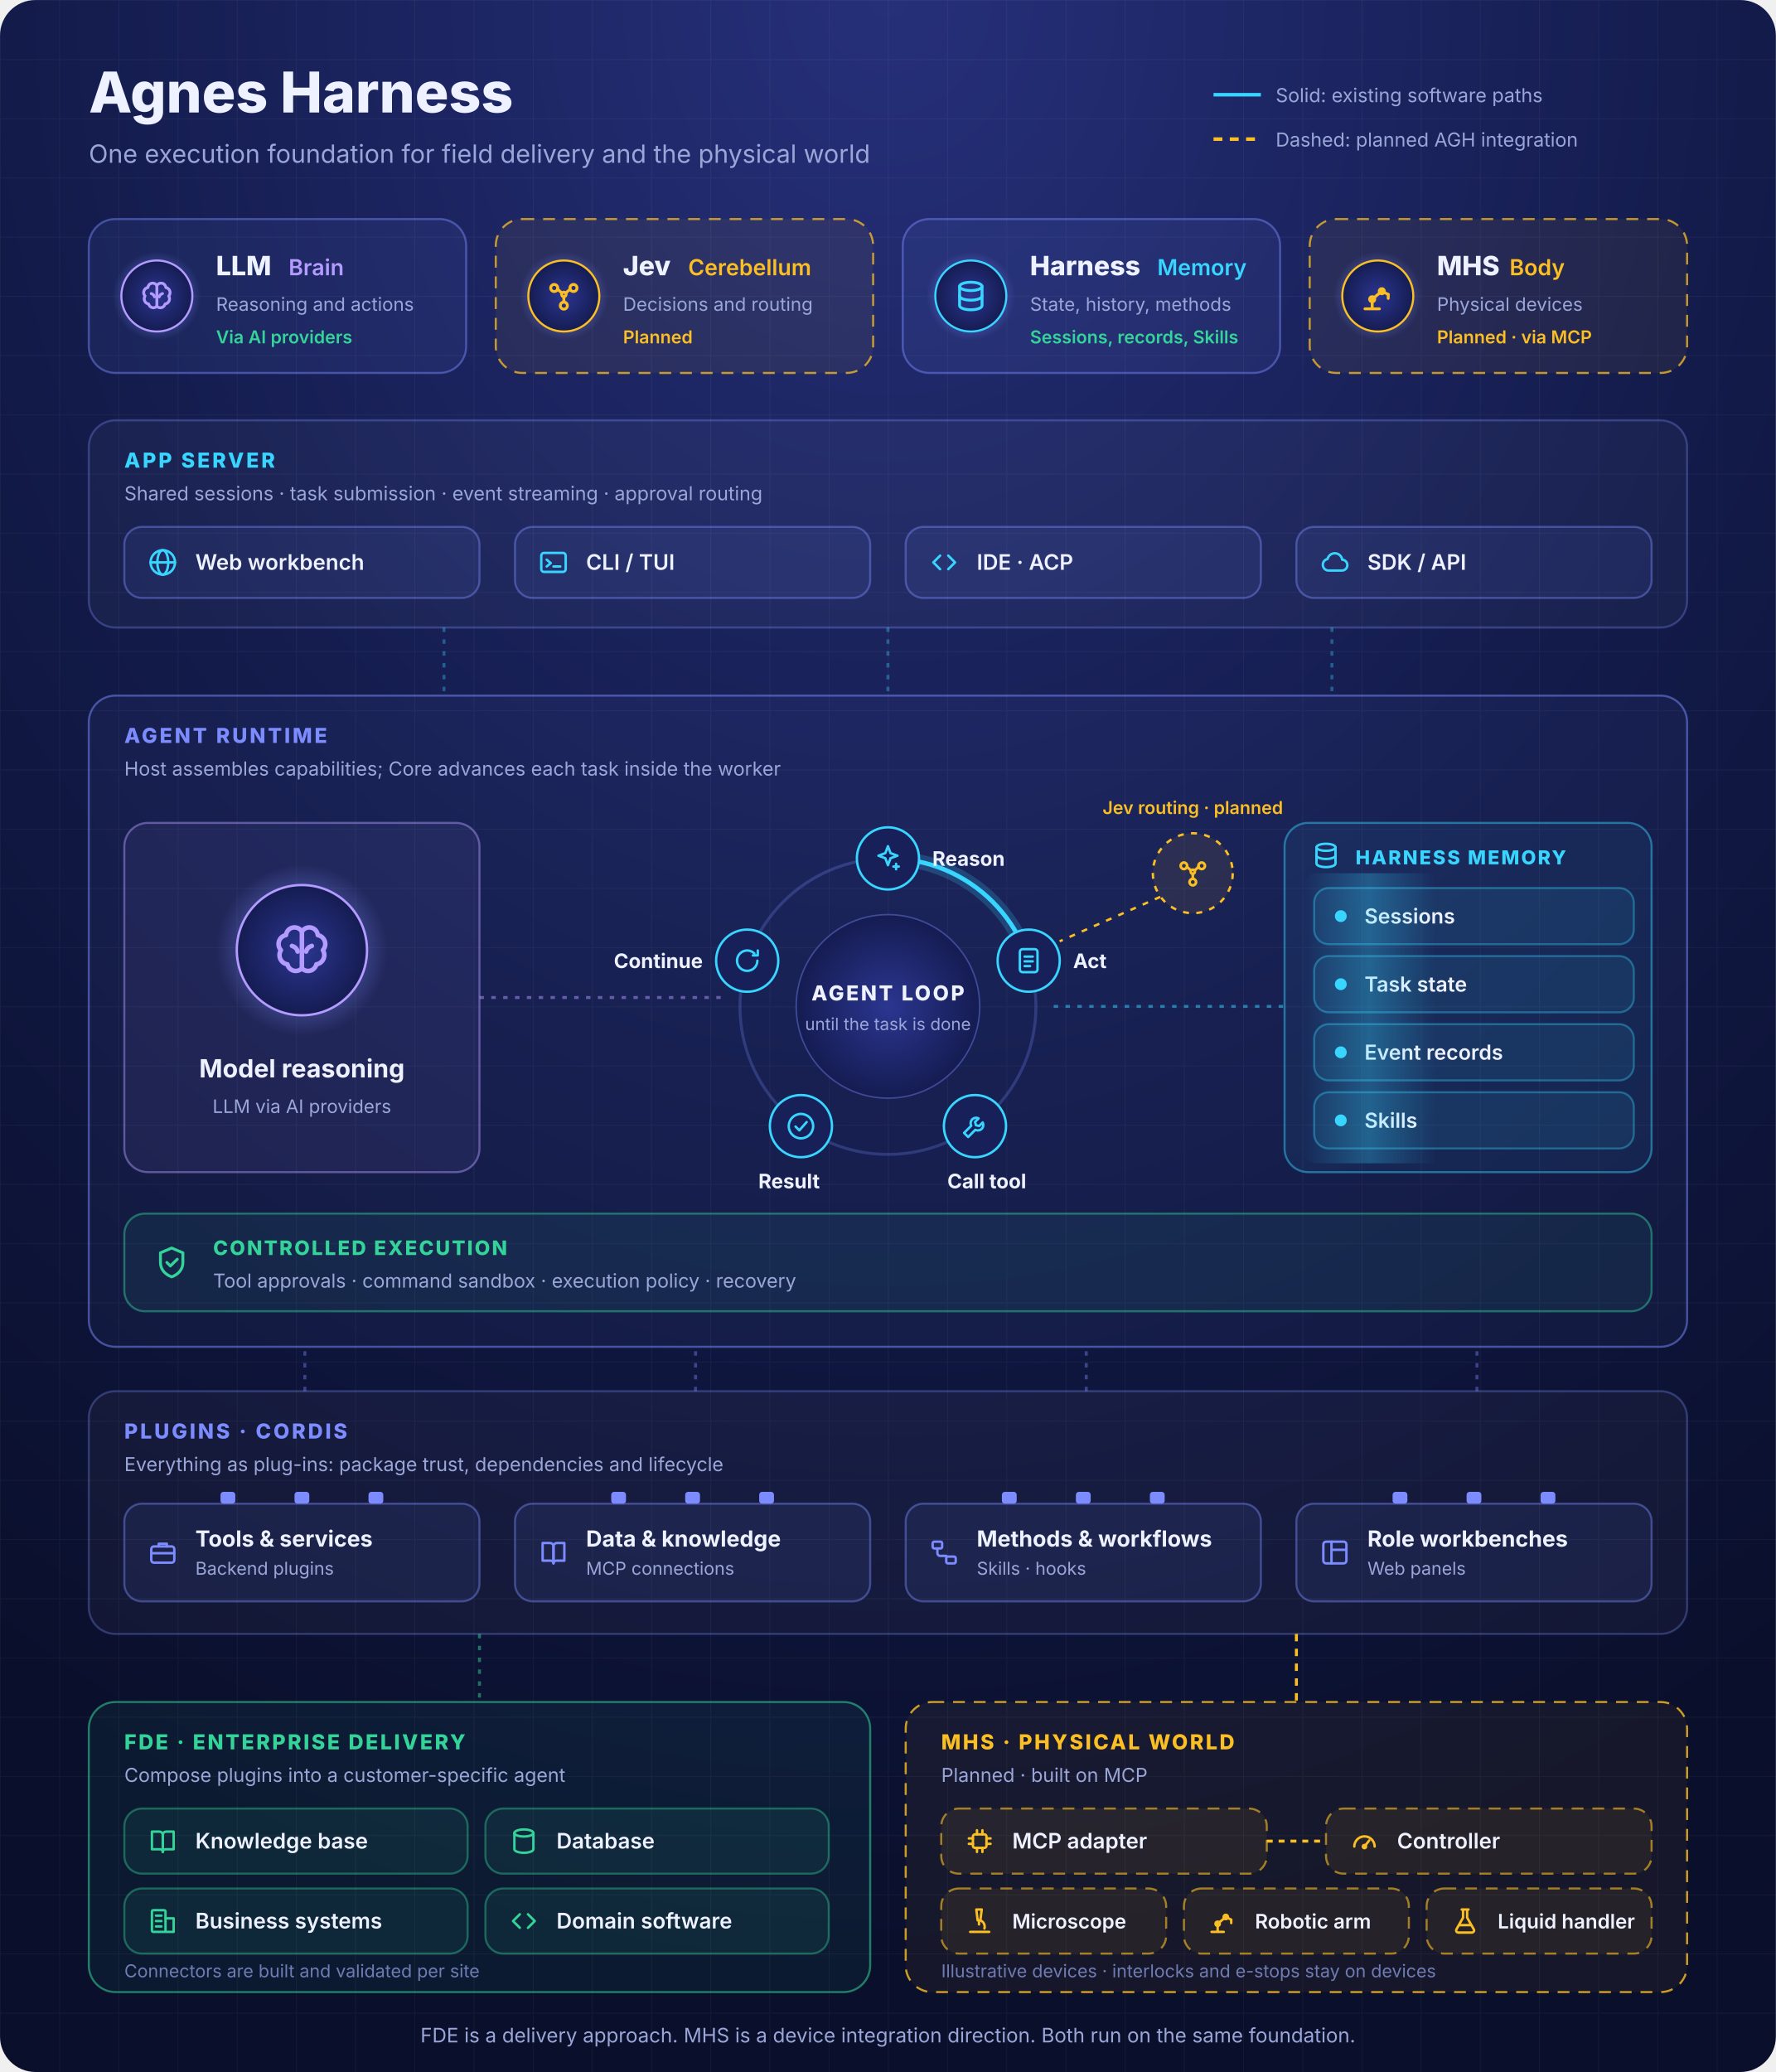
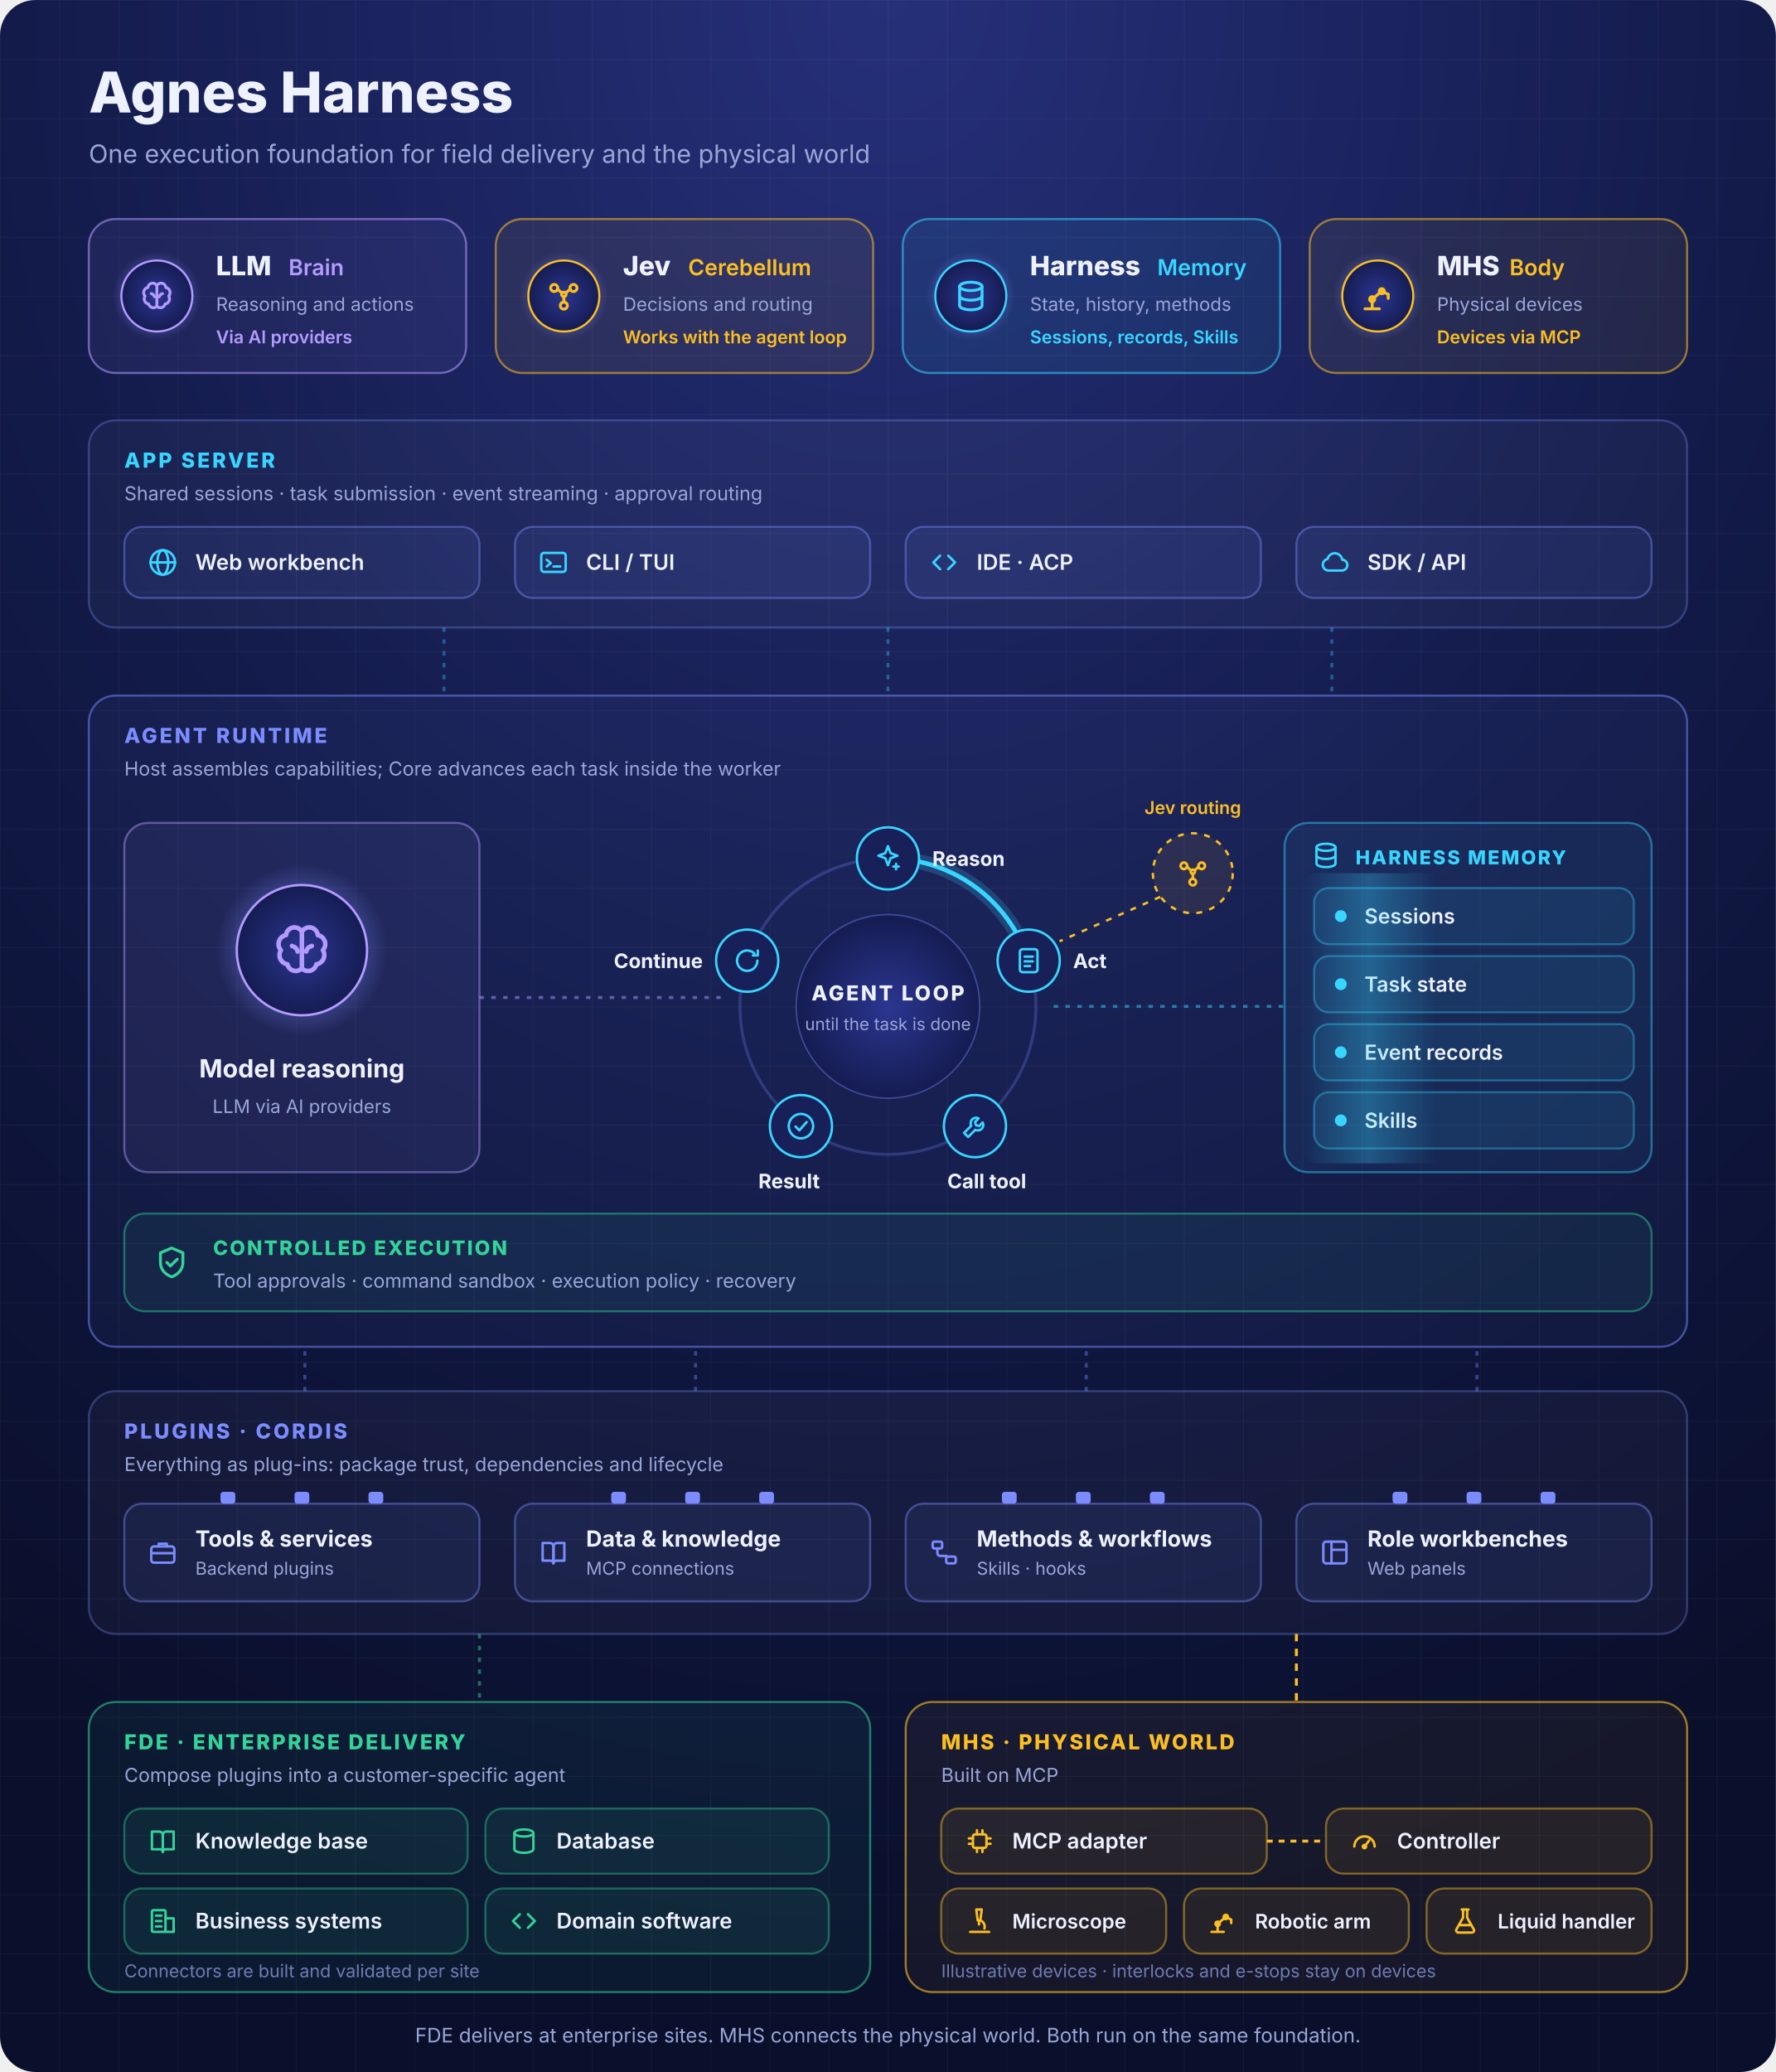
<svg xmlns="http://www.w3.org/2000/svg" width="1200" height="1400" viewBox="0 0 1200 1400" role="img" aria-labelledby="title description" xml:lang="en">
  <defs>
    <radialGradient id="bg" cx="50%" cy="0%" r="95%">
      <stop offset="0" stop-color="#26307a" />
      <stop offset=".55" stop-color="#121a48" />
      <stop offset="1" stop-color="#0a0f2b" />
    </radialGradient>
    <radialGradient id="halo">
      <stop offset="0" stop-color="#7c8cff" stop-opacity=".9" />
      <stop offset="1" stop-color="#7c8cff" stop-opacity="0" />
    </radialGradient>
    <radialGradient id="core">
      <stop offset="0" stop-color="#2b3690" />
      <stop offset="1" stop-color="#151c52" />
    </radialGradient>
    <linearGradient id="sweepGrad" x1="0" x2="1">
      <stop offset="0" stop-color="#38d6ff" stop-opacity="0" />
      <stop offset=".5" stop-color="#38d6ff" stop-opacity=".28" />
      <stop offset="1" stop-color="#38d6ff" stop-opacity="0" />
    </linearGradient>
    <pattern id="grid" width="40" height="40" patternUnits="userSpaceOnUse">
      <path d="M40 0H0V40" fill="none" stroke="rgba(255,255,255,0.045)" stroke-width="1" />
    </pattern>
    <clipPath id="memclip">
      <rect x="880" y="590" width="232" height="196" rx="10" />
    </clipPath>
    <style>.beat{opacity:0;animation:beat 12s ease-in-out infinite}@keyframes beat{0%,100%{opacity:0}4%{opacity:1}13%{opacity:0}}.pulse{animation:pulse 2.6s ease-in-out infinite}@keyframes pulse{0%,100%{opacity:.35}50%{opacity:.9}}.march{animation:march 1.4s linear infinite}@keyframes march{to{stroke-dashoffset:-28}}.spin{transform-box:fill-box;transform-origin:center;animation:spin 9s linear infinite}@keyframes spin{to{transform:rotate(360deg)}}.comet{animation:comet 6s linear infinite}@keyframes comet{to{stroke-dashoffset:-628.3}}.sweep{animation:sweep 3.6s ease-in-out infinite}@keyframes sweep{0%{transform:translateX(-90px)}60%,100%{transform:translateX(330px)}}.pin{animation:pin 12s ease-in-out infinite}@keyframes pin{0%,46%,62%,100%{opacity:.35}50%{opacity:1}}@media (prefers-reduced-motion:reduce){*{animation:none!important}.motion{display:none}}</style>
  </defs>
  <rect width="1200" height="1400" rx="24" fill="url(#bg)" />
  <rect width="1200" height="1400" rx="24" fill="url(#grid)" />
  <g font-family="Inter, -apple-system, Segoe UI, PingFang SC, Microsoft YaHei, Arial, sans-serif">
    <text x="60" y="76" font-size="38" font-weight="800" fill="#eef1ff">Agnes Harness</text>
    <text x="60" y="110" font-size="17" font-weight="400" fill="#9aa6d8">One execution foundation for field delivery and the physical world</text>
-     <path d="M 820 64 H 852" stroke="#38d6ff" stroke-width="2.4" />
-     <text x="862" y="69" font-size="13" font-weight="400" fill="#9aa6d8">Solid: existing software paths</text>
-     <path d="M 820 94 H 852" stroke="#fbbf24" stroke-width="2.4" stroke-dasharray="6 5" class="march" />
-     <text x="862" y="99" font-size="13" font-weight="400" fill="#9aa6d8">Dashed: planned AGH integration</text>
-     <rect x="60" y="148" width="255" height="104" rx="18" fill="rgba(124,140,255,0.08)" stroke="rgba(124,140,255,0.45)" stroke-width="1.4" />
+     <rect x="60" y="148" width="255" height="104" rx="18" fill="rgba(180,155,255,0.07)" stroke="rgba(180,155,255,0.55)" stroke-width="1.4" />
    <circle cx="106" cy="200" r="30" fill="url(#halo)" class="pulse" style="animation-delay:0s" />
    <circle cx="106" cy="200" r="24" fill="url(#core)" stroke="#b49bff" stroke-width="1.4" />
    <g transform="translate(93 187) scale(1.083333)" fill="none" stroke="#b49bff" stroke-width="1.8" stroke-linecap="round" stroke-linejoin="round">
      <path d="M12 5.5a3 3 0 0 0-5.6 1.2A3.2 3.2 0 0 0 4.6 12a3.3 3.3 0 0 0 2.3 5 3 3 0 0 0 5.1 1.4z" />
      <path d="M12 5.5a3 3 0 0 1 5.6 1.2 3.2 3.2 0 0 1 1.8 5.3 3.3 3.3 0 0 1-2.3 5A3 3 0 0 1 12 18.4" />
      <path d="M8.5 10.5c1 .3 1.8 1 2 2M15.5 10.5c-1 .3-1.8 1-2 2" />
    </g>
    <text x="146" y="186" font-size="18" font-weight="800" fill="#eef1ff">LLM</text>
    <text x="195" y="186" font-size="15" font-weight="600" fill="#b49bff">Brain</text>
    <text x="146" y="210" font-size="12.5" font-weight="400" fill="#9aa6d8">Reasoning and actions</text>
-     <text x="146" y="232" font-size="12" font-weight="600" fill="#34d399">Via AI providers</text>
-     <rect x="335" y="148" width="255" height="104" rx="18" fill="rgba(251,191,36,0.06)" stroke="rgba(251,191,36,0.75)" stroke-width="1.4" stroke-dasharray="8 6" class="march" />
+     <text x="146" y="232" font-size="12" font-weight="600" fill="#b49bff">Via AI providers</text>
+     <rect x="335" y="148" width="255" height="104" rx="18" fill="rgba(251,191,36,0.07)" stroke="rgba(251,191,36,0.55)" stroke-width="1.4" />
    <circle cx="381" cy="200" r="30" fill="url(#halo)" class="pulse" style="animation-delay:0.6s" />
    <circle cx="381" cy="200" r="24" fill="url(#core)" stroke="#fbbf24" stroke-width="1.4" />
    <g transform="translate(368 187) scale(1.083333)" fill="none" stroke="#fbbf24" stroke-width="1.8" stroke-linecap="round" stroke-linejoin="round">
      <circle cx="6" cy="7" r="2.2" />
      <circle cx="18" cy="7" r="2.2" />
      <circle cx="12" cy="18" r="2.2" />
      <circle cx="12" cy="11" r="1.4" />
      <path d="M8 7.6l2.8 2.6M16 7.6l-2.8 2.6M12 12.4v3.4" />
    </g>
    <text x="421" y="186" font-size="18" font-weight="800" fill="#eef1ff">Jev</text>
    <text x="465" y="186" font-size="15" font-weight="600" fill="#fbbf24">Cerebellum</text>
    <text x="421" y="210" font-size="12.5" font-weight="400" fill="#9aa6d8">Decisions and routing</text>
-     <text x="421" y="232" font-size="12" font-weight="600" fill="#fbbf24">Planned</text>
-     <rect x="610" y="148" width="255" height="104" rx="18" fill="rgba(124,140,255,0.08)" stroke="rgba(124,140,255,0.45)" stroke-width="1.4" />
+     <text x="421" y="232" font-size="12" font-weight="600" fill="#fbbf24">Works with the agent loop</text>
+     <rect x="610" y="148" width="255" height="104" rx="18" fill="rgba(56,214,255,0.07)" stroke="rgba(56,214,255,0.55)" stroke-width="1.4" />
    <circle cx="656" cy="200" r="30" fill="url(#halo)" class="pulse" style="animation-delay:1.2s" />
    <circle cx="656" cy="200" r="24" fill="url(#core)" stroke="#38d6ff" stroke-width="1.4" />
    <g transform="translate(643 187) scale(1.083333)" fill="none" stroke="#38d6ff" stroke-width="1.8" stroke-linecap="round" stroke-linejoin="round">
      <ellipse cx="12" cy="6" rx="7" ry="2.6" />
      <path d="M5 6v12c0 1.4 3.1 2.6 7 2.6s7-1.2 7-2.6V6" />
      <path d="M5 12c0 1.4 3.1 2.6 7 2.6s7-1.2 7-2.6" />
    </g>
    <text x="696" y="186" font-size="18" font-weight="800" fill="#eef1ff">Harness</text>
    <text x="782" y="186" font-size="15" font-weight="600" fill="#38d6ff">Memory</text>
    <text x="696" y="210" font-size="12.5" font-weight="400" fill="#9aa6d8">State, history, methods</text>
-     <text x="696" y="232" font-size="12" font-weight="600" fill="#34d399">Sessions, records, Skills</text>
-     <rect x="885" y="148" width="255" height="104" rx="18" fill="rgba(251,191,36,0.06)" stroke="rgba(251,191,36,0.75)" stroke-width="1.4" stroke-dasharray="8 6" class="march" />
+     <text x="696" y="232" font-size="12" font-weight="600" fill="#38d6ff">Sessions, records, Skills</text>
+     <rect x="885" y="148" width="255" height="104" rx="18" fill="rgba(251,191,36,0.07)" stroke="rgba(251,191,36,0.55)" stroke-width="1.4" />
    <circle cx="931" cy="200" r="30" fill="url(#halo)" class="pulse" style="animation-delay:1.8s" />
    <circle cx="931" cy="200" r="24" fill="url(#core)" stroke="#fbbf24" stroke-width="1.4" />
    <g transform="translate(918 187) scale(1.083333)" fill="none" stroke="#fbbf24" stroke-width="1.8" stroke-linecap="round" stroke-linejoin="round">
      <path d="M4 20h9M8.5 20v-6l6-5 4 2" />
      <circle cx="8.5" cy="14" r="1.6" />
      <circle cx="14.5" cy="9" r="1.6" />
      <path d="M18.5 11v2.5" />
    </g>
    <text x="971" y="186" font-size="18" font-weight="800" fill="#eef1ff">MHS</text>
    <text x="1020" y="186" font-size="15" font-weight="600" fill="#fbbf24">Body</text>
    <text x="971" y="210" font-size="12.5" font-weight="400" fill="#9aa6d8">Physical devices</text>
-     <text x="971" y="232" font-size="12" font-weight="600" fill="#fbbf24">Planned · via MCP</text>
+     <text x="971" y="232" font-size="12" font-weight="600" fill="#fbbf24">Devices via MCP</text>
    <rect x="60" y="284" width="1080" height="140" rx="18" fill="rgba(255,255,255,0.035)" stroke="rgba(132,150,255,0.30)" stroke-width="1.4" />
    <text x="84" y="316" font-size="14" font-weight="800" fill="#38d6ff" letter-spacing="1.6">APP SERVER</text>
    <text x="84" y="338" font-size="13" font-weight="400" fill="#9aa6d8">Shared sessions · task submission · event streaming · approval routing</text>
    <rect x="84" y="356" width="240" height="48" rx="12" fill="rgba(124,140,255,0.08)" stroke="rgba(124,140,255,0.42)" stroke-width="1.4" />
    <g transform="translate(99 369) scale(0.9166667)" fill="none" stroke="#38d6ff" stroke-width="1.8" stroke-linecap="round" stroke-linejoin="round">
      <circle cx="12" cy="12" r="9" />
      <ellipse cx="12" cy="12" rx="4" ry="9" />
      <path d="M3 12h18" />
    </g>
    <text x="132" y="385" font-size="14.5" font-weight="600" fill="#eef1ff">Web workbench</text>
    <rect x="348" y="356" width="240" height="48" rx="12" fill="rgba(124,140,255,0.08)" stroke="rgba(124,140,255,0.42)" stroke-width="1.4" />
    <g transform="translate(363 369) scale(0.9166667)" fill="none" stroke="#38d6ff" stroke-width="1.8" stroke-linecap="round" stroke-linejoin="round">
      <rect x="3" y="5" width="18" height="14" rx="2" />
      <path d="M7 10l3 2.5L7 15M12 15h5" />
    </g>
    <text x="396" y="385" font-size="14.5" font-weight="600" fill="#eef1ff">CLI / TUI</text>
    <rect x="612" y="356" width="240" height="48" rx="12" fill="rgba(124,140,255,0.08)" stroke="rgba(124,140,255,0.42)" stroke-width="1.4" />
    <g transform="translate(627 369) scale(0.9166667)" fill="none" stroke="#38d6ff" stroke-width="1.8" stroke-linecap="round" stroke-linejoin="round">
      <path d="M9 7l-5 5 5 5M15 7l5 5-5 5" />
    </g>
    <text x="660" y="385" font-size="14.5" font-weight="600" fill="#eef1ff">IDE · ACP</text>
    <rect x="876" y="356" width="240" height="48" rx="12" fill="rgba(124,140,255,0.08)" stroke="rgba(124,140,255,0.42)" stroke-width="1.4" />
    <g transform="translate(891 369) scale(0.9166667)" fill="none" stroke="#38d6ff" stroke-width="1.8" stroke-linecap="round" stroke-linejoin="round">
      <path d="M7 18h10a4 4 0 0 0 .4-8A5.5 5.5 0 0 0 6.6 9.5 4.3 4.3 0 0 0 7 18z" />
    </g>
    <text x="924" y="385" font-size="14.5" font-weight="600" fill="#eef1ff">SDK / API</text>
    <g class="beat" style="animation-delay:0s" fill="none" stroke="#38d6ff">
      <rect x="84" y="356" width="1032" height="48" rx="12" stroke-width="9" stroke-opacity=".22" />
      <rect x="84" y="356" width="1032" height="48" rx="12" stroke-width="2.4" />
    </g>
    <path d="M 300 424 V 470" stroke="rgba(56,214,255,0.35)" stroke-width="2" stroke-dasharray="3 5" />
    <g class="motion" fill="#38d6ff" opacity="0">
      <circle r="9.36" opacity=".22" />
      <circle r="3.6" />
      <animateMotion path="M 300 424 V 470" dur="1.6s" begin="0.4s" repeatCount="indefinite" />
      <animate attributeName="opacity" values="0;1;1;0" keyTimes="0;.12;.85;1" dur="1.6s" begin="0.4s" repeatCount="indefinite" />
    </g>
    <path d="M 600 424 V 470" stroke="rgba(56,214,255,0.35)" stroke-width="2" stroke-dasharray="3 5" />
    <g class="motion" fill="#38d6ff" opacity="0">
      <circle r="9.36" opacity=".22" />
      <circle r="3.6" />
      <animateMotion path="M 600 424 V 470" dur="1.6s" begin="0.8s" repeatCount="indefinite" />
      <animate attributeName="opacity" values="0;1;1;0" keyTimes="0;.12;.85;1" dur="1.6s" begin="0.8s" repeatCount="indefinite" />
    </g>
    <path d="M 900 424 V 470" stroke="rgba(56,214,255,0.35)" stroke-width="2" stroke-dasharray="3 5" />
    <g class="motion" fill="#38d6ff" opacity="0">
      <circle r="9.36" opacity=".22" />
      <circle r="3.6" />
      <animateMotion path="M 900 424 V 470" dur="1.6s" begin="1.2s" repeatCount="indefinite" />
      <animate attributeName="opacity" values="0;1;1;0" keyTimes="0;.12;.85;1" dur="1.6s" begin="1.2s" repeatCount="indefinite" />
    </g>
    <rect x="60" y="470" width="1080" height="440" rx="18" fill="rgba(124,140,255,0.05)" stroke="rgba(124,140,255,0.5)" stroke-width="1.4" />
    <text x="84" y="502" font-size="14" font-weight="800" fill="#7c8cff" letter-spacing="1.6">AGENT RUNTIME</text>
    <text x="84" y="524" font-size="13" font-weight="400" fill="#9aa6d8">Host assembles capabilities; Core advances each task inside the worker</text>
    <rect x="84" y="556" width="240" height="236" rx="16" fill="rgba(180,155,255,0.07)" stroke="rgba(180,155,255,0.45)" stroke-width="1.4" />
    <circle cx="204" cy="642" r="58" fill="url(#halo)" class="pulse" />
    <circle cx="204" cy="642" r="44" fill="url(#core)" stroke="#b49bff" stroke-width="1.6" />
    <g transform="translate(181 619) scale(1.916667)" fill="none" stroke="#b49bff" stroke-width="1.6" stroke-linecap="round" stroke-linejoin="round">
      <path d="M12 5.5a3 3 0 0 0-5.6 1.2A3.2 3.2 0 0 0 4.6 12a3.3 3.3 0 0 0 2.3 5 3 3 0 0 0 5.1 1.4z" />
      <path d="M12 5.5a3 3 0 0 1 5.6 1.2 3.2 3.2 0 0 1 1.8 5.3 3.3 3.3 0 0 1-2.3 5A3 3 0 0 1 12 18.4" />
      <path d="M8.5 10.5c1 .3 1.8 1 2 2M15.5 10.5c-1 .3-1.8 1-2 2" />
    </g>
    <text x="204" y="728" font-size="17" font-weight="700" fill="#eef1ff" text-anchor="middle">Model reasoning</text>
    <text x="204" y="752" font-size="12.5" font-weight="400" fill="#9aa6d8" text-anchor="middle">LLM via AI providers</text>
    <path d="M 324 674 H 488" stroke="rgba(180,155,255,0.5)" stroke-width="2" stroke-dasharray="3 5" />
    <circle cx="600" cy="680" r="100" fill="none" stroke="rgba(124,140,255,0.25)" stroke-width="2" />
    <g fill="none" stroke="#38d6ff" stroke-linecap="round" stroke-dasharray="110 518.3" transform="rotate(-90 600 680)">
      <circle cx="600" cy="680" r="100" stroke-width="10" stroke-opacity=".2" class="comet" />
      <circle cx="600" cy="680" r="100" stroke-width="3" class="comet" />
    </g>
    <circle cx="600" cy="680" r="62" fill="url(#core)" stroke="rgba(124,140,255,0.4)" />
    <text x="600" y="676" font-size="14" font-weight="800" fill="#eef1ff" text-anchor="middle" letter-spacing="1.4">AGENT LOOP</text>
    <text x="600" y="696" font-size="11.5" font-weight="400" fill="#9aa6d8" text-anchor="middle">until the task is done</text>
    <circle cx="600.0" cy="580.0" r="21" fill="#18205a" stroke="#38d6ff" stroke-width="1.6" />
    <g transform="translate(589 569) scale(0.9166667)" fill="none" stroke="#38d6ff" stroke-width="1.8" stroke-linecap="round" stroke-linejoin="round">
      <path d="M12 3l1.9 5.1L19 10l-5.1 1.9L12 17l-1.9-5.1L5 10l5.1-1.9z" />
      <path d="M18 16v4M16 18h4" />
    </g>
    <text x="630.0" y="585.0" font-size="13.5" font-weight="650" fill="#eef1ff" text-anchor="start">Reason</text>
    <circle cx="695.1" cy="649.1" r="21" fill="#18205a" stroke="#38d6ff" stroke-width="1.6" />
    <g transform="translate(684.1057 638.0983) scale(0.9166667)" fill="none" stroke="#38d6ff" stroke-width="1.8" stroke-linecap="round" stroke-linejoin="round">
      <rect x="5.5" y="3.5" width="13" height="17" rx="2" />
      <path d="M9 9h6M9 12.5h6M9 16h4" />
    </g>
    <text x="725.1" y="654.1" font-size="13.5" font-weight="650" fill="#eef1ff" text-anchor="start">Act</text>
    <circle cx="658.8" cy="760.9" r="21" fill="#18205a" stroke="#38d6ff" stroke-width="1.6" />
    <g transform="translate(647.7785 749.9017) scale(0.9166667)" fill="none" stroke="#38d6ff" stroke-width="1.8" stroke-linecap="round" stroke-linejoin="round">
      <path d="M14.7 6.3a4 4 0 0 0-5.4 5.4L4 17l3 3 5.3-5.3a4 4 0 0 0 5.4-5.4l-2.6 2.6-2.4-.6-.6-2.4z" />
    </g>
    <text x="666.8" y="802.9" font-size="13.5" font-weight="650" fill="#eef1ff" text-anchor="middle">Call tool</text>
    <circle cx="541.2" cy="760.9" r="21" fill="#18205a" stroke="#38d6ff" stroke-width="1.6" />
    <g transform="translate(530.2215 749.9017) scale(0.9166667)" fill="none" stroke="#38d6ff" stroke-width="1.8" stroke-linecap="round" stroke-linejoin="round">
      <circle cx="12" cy="12" r="9" />
      <path d="M8 12.3l2.8 2.8L16.2 9" />
    </g>
    <text x="533.2" y="802.9" font-size="13.5" font-weight="650" fill="#eef1ff" text-anchor="middle">Result</text>
    <circle cx="504.9" cy="649.1" r="21" fill="#18205a" stroke="#38d6ff" stroke-width="1.6" />
    <g transform="translate(493.8943 638.0983) scale(0.9166667)" fill="none" stroke="#38d6ff" stroke-width="1.8" stroke-linecap="round" stroke-linejoin="round">
      <path d="M19.5 12a7.5 7.5 0 1 1-2.2-5.3" />
      <path d="M19.8 4.5v3.6h-3.6" />
    </g>
    <text x="474.9" y="654.1" font-size="13.5" font-weight="650" fill="#eef1ff" text-anchor="end">Continue</text>
    <g class="motion" fill="#ffffff" opacity="0">
      <circle r="11.7" opacity=".22" />
      <circle r="4.5" />
      <animateMotion path="M 600 580 A 100 100 0 0 1 600 780 A 100 100 0 0 1 600 580" dur="6s" begin="0s" repeatCount="indefinite" />
      <animate attributeName="opacity" values="0;1;1;0" keyTimes="0;.12;.85;1" dur="6s" begin="0s" repeatCount="indefinite" />
    </g>
    <circle cx="806" cy="590" r="27" fill="rgba(251,191,36,0.08)" stroke="#fbbf24" stroke-width="1.6" stroke-dasharray="4 5" class="spin" />
    <g transform="translate(794 578) scale(1)" fill="none" stroke="#fbbf24" stroke-width="1.8" stroke-linecap="round" stroke-linejoin="round">
      <circle cx="6" cy="7" r="2.2" />
      <circle cx="18" cy="7" r="2.2" />
      <circle cx="12" cy="18" r="2.2" />
      <circle cx="12" cy="11" r="1.4" />
      <path d="M8 7.6l2.8 2.6M16 7.6l-2.8 2.6M12 12.4v3.4" />
    </g>
-     <text x="806" y="550" font-size="12" font-weight="600" fill="#fbbf24" text-anchor="middle">Jev routing · planned</text>
+     <text x="806" y="550" font-size="12" font-weight="600" fill="#fbbf24" text-anchor="middle">Jev routing</text>
    <path d="M 784 606 L 716 636" stroke="#fbbf24" stroke-width="1.6" stroke-dasharray="4 5" class="march" fill="none" />
    <rect x="868" y="556" width="248" height="236" rx="16" fill="rgba(56,214,255,0.06)" stroke="rgba(56,214,255,0.45)" stroke-width="1.4" />
    <g transform="translate(885 567) scale(0.9166667)" fill="none" stroke="#38d6ff" stroke-width="1.8" stroke-linecap="round" stroke-linejoin="round">
      <ellipse cx="12" cy="6" rx="7" ry="2.6" />
      <path d="M5 6v12c0 1.4 3.1 2.6 7 2.6s7-1.2 7-2.6V6" />
      <path d="M5 12c0 1.4 3.1 2.6 7 2.6s7-1.2 7-2.6" />
    </g>
    <text x="916" y="584" font-size="13" font-weight="800" fill="#38d6ff" letter-spacing="1.2">HARNESS MEMORY</text>
    <rect x="888" y="600" width="216" height="38" rx="10" fill="rgba(56,214,255,0.08)" stroke="rgba(56,214,255,0.35)" stroke-width="1.4" />
    <circle cx="906" cy="619" r="4" fill="#38d6ff" class="pulse" style="animation-delay:0s" />
    <text x="922" y="624" font-size="14" font-weight="600" fill="#eef1ff">Sessions</text>
    <rect x="888" y="646" width="216" height="38" rx="10" fill="rgba(56,214,255,0.08)" stroke="rgba(56,214,255,0.35)" stroke-width="1.4" />
    <circle cx="906" cy="665" r="4" fill="#38d6ff" class="pulse" style="animation-delay:0.4s" />
    <text x="922" y="670" font-size="14" font-weight="600" fill="#eef1ff">Task state</text>
    <rect x="888" y="692" width="216" height="38" rx="10" fill="rgba(56,214,255,0.08)" stroke="rgba(56,214,255,0.35)" stroke-width="1.4" />
    <circle cx="906" cy="711" r="4" fill="#38d6ff" class="pulse" style="animation-delay:0.8s" />
    <text x="922" y="716" font-size="14" font-weight="600" fill="#eef1ff">Event records</text>
    <rect x="888" y="738" width="216" height="38" rx="10" fill="rgba(56,214,255,0.08)" stroke="rgba(56,214,255,0.35)" stroke-width="1.4" />
    <circle cx="906" cy="757" r="4" fill="#38d6ff" class="pulse" style="animation-delay:1.2s" />
    <text x="922" y="762" font-size="14" font-weight="600" fill="#eef1ff">Skills</text>
    <g clip-path="url(#memclip)">
      <rect class="sweep" x="880" y="590" width="90" height="196" fill="url(#sweepGrad)" />
    </g>
    <path d="M 712 680 H 868" stroke="rgba(56,214,255,0.5)" stroke-width="2" stroke-dasharray="3 5" />
    <rect x="84" y="820" width="1032" height="66" rx="14" fill="rgba(52,211,153,0.07)" stroke="rgba(52,211,153,0.45)" stroke-width="1.4" />
    <g transform="translate(103 840) scale(1.083333)" fill="none" stroke="#34d399" stroke-width="1.8" stroke-linecap="round" stroke-linejoin="round">
      <path d="M12 3l7 3v6c0 4.5-3 7.5-7 9-4-1.5-7-4.5-7-9V6z" />
      <path d="M9 12l2.2 2.2L15.5 10" />
    </g>
    <text x="144" y="848" font-size="13.5" font-weight="800" fill="#34d399" letter-spacing="1.2">CONTROLLED EXECUTION</text>
    <text x="144" y="870" font-size="13" font-weight="400" fill="#9aa6d8">Tool approvals · command sandbox · execution policy · recovery</text>
    <g class="beat" style="animation-delay:2.4s" fill="none" stroke="#b49bff">
      <rect x="84" y="556" width="240" height="236" rx="16" stroke-width="9" stroke-opacity=".22" />
      <rect x="84" y="556" width="240" height="236" rx="16" stroke-width="2.4" />
    </g>
    <g class="beat" style="animation-delay:3.4s" fill="none" stroke="#38d6ff">
      <rect x="868" y="556" width="248" height="236" rx="16" stroke-width="9" stroke-opacity=".22" />
      <rect x="868" y="556" width="248" height="236" rx="16" stroke-width="2.4" />
    </g>
    <g class="beat" style="animation-delay:4.4s" fill="none" stroke="#34d399">
      <rect x="84" y="820" width="1032" height="66" rx="14" stroke-width="9" stroke-opacity=".22" />
      <rect x="84" y="820" width="1032" height="66" rx="14" stroke-width="2.4" />
    </g>
    <path d="M 206 940 V 910" stroke="rgba(124,140,255,0.4)" stroke-width="2" stroke-dasharray="3 5" />
    <g class="motion" fill="#7c8cff" opacity="0">
      <circle r="8.84" opacity=".22" />
      <circle r="3.4" />
      <animateMotion path="M 206 960 V 910" dur="1.4s" begin="6s" repeatCount="indefinite" />
      <animate attributeName="opacity" values="0;1;1;0" keyTimes="0;.12;.85;1" dur="1.4s" begin="6s" repeatCount="indefinite" />
    </g>
    <path d="M 470 940 V 910" stroke="rgba(124,140,255,0.4)" stroke-width="2" stroke-dasharray="3 5" />
    <g class="motion" fill="#7c8cff" opacity="0">
      <circle r="8.84" opacity=".22" />
      <circle r="3.4" />
      <animateMotion path="M 470 960 V 910" dur="1.4s" begin="6.3s" repeatCount="indefinite" />
      <animate attributeName="opacity" values="0;1;1;0" keyTimes="0;.12;.85;1" dur="1.4s" begin="6.3s" repeatCount="indefinite" />
    </g>
    <path d="M 734 940 V 910" stroke="rgba(124,140,255,0.4)" stroke-width="2" stroke-dasharray="3 5" />
    <g class="motion" fill="#7c8cff" opacity="0">
      <circle r="8.84" opacity=".22" />
      <circle r="3.4" />
      <animateMotion path="M 734 960 V 910" dur="1.4s" begin="6.6s" repeatCount="indefinite" />
      <animate attributeName="opacity" values="0;1;1;0" keyTimes="0;.12;.85;1" dur="1.4s" begin="6.6s" repeatCount="indefinite" />
    </g>
    <path d="M 998 940 V 910" stroke="rgba(124,140,255,0.4)" stroke-width="2" stroke-dasharray="3 5" />
    <g class="motion" fill="#7c8cff" opacity="0">
      <circle r="8.84" opacity=".22" />
      <circle r="3.4" />
      <animateMotion path="M 998 960 V 910" dur="1.4s" begin="6.9s" repeatCount="indefinite" />
      <animate attributeName="opacity" values="0;1;1;0" keyTimes="0;.12;.85;1" dur="1.4s" begin="6.9s" repeatCount="indefinite" />
    </g>
    <rect x="60" y="940" width="1080" height="164" rx="18" fill="rgba(255,255,255,0.035)" stroke="rgba(132,150,255,0.30)" stroke-width="1.4" />
    <text x="84" y="972" font-size="14" font-weight="800" fill="#7c8cff" letter-spacing="1.6">PLUGINS · CORDIS</text>
    <text x="84" y="994" font-size="13" font-weight="400" fill="#9aa6d8">Everything as plug-ins: package trust, dependencies and lifecycle</text>
    <rect x="149" y="1008" width="10" height="8" rx="2" fill="#7c8cff" class="pin" style="animation-delay:0s" />
    <rect x="199" y="1008" width="10" height="8" rx="2" fill="#7c8cff" class="pin" style="animation-delay:0s" />
    <rect x="249" y="1008" width="10" height="8" rx="2" fill="#7c8cff" class="pin" style="animation-delay:0s" />
    <rect x="84" y="1016" width="240" height="66" rx="12" fill="rgba(124,140,255,0.08)" stroke="rgba(124,140,255,0.42)" stroke-width="1.4" />
    <g transform="translate(99 1038) scale(0.9166667)" fill="none" stroke="#7c8cff" stroke-width="1.8" stroke-linecap="round" stroke-linejoin="round">
      <rect x="3.5" y="7.5" width="17" height="12" rx="2" />
      <path d="M9 7.5V5.5h6v2M3.5 12.5h17" />
    </g>
    <text x="132" y="1045" font-size="15" font-weight="650" fill="#eef1ff">Tools &amp; services</text>
    <text x="132" y="1064" font-size="12" font-weight="400" fill="#9aa6d8">Backend plugins</text>
    <rect x="413" y="1008" width="10" height="8" rx="2" fill="#7c8cff" class="pin" style="animation-delay:0.15s" />
    <rect x="463" y="1008" width="10" height="8" rx="2" fill="#7c8cff" class="pin" style="animation-delay:0.15s" />
    <rect x="513" y="1008" width="10" height="8" rx="2" fill="#7c8cff" class="pin" style="animation-delay:0.15s" />
    <rect x="348" y="1016" width="240" height="66" rx="12" fill="rgba(124,140,255,0.08)" stroke="rgba(124,140,255,0.42)" stroke-width="1.4" />
    <g transform="translate(363 1038) scale(0.9166667)" fill="none" stroke="#7c8cff" stroke-width="1.8" stroke-linecap="round" stroke-linejoin="round">
      <path d="M4 5h5.5A2.5 2.5 0 0 1 12 7.5V20a2 2 0 0 0-2-2H4z" />
      <path d="M20 5h-5.5A2.5 2.5 0 0 0 12 7.5V20a2 2 0 0 1 2-2h6z" />
    </g>
    <text x="396" y="1045" font-size="15" font-weight="650" fill="#eef1ff">Data &amp; knowledge</text>
    <text x="396" y="1064" font-size="12" font-weight="400" fill="#9aa6d8">MCP connections</text>
    <rect x="677" y="1008" width="10" height="8" rx="2" fill="#7c8cff" class="pin" style="animation-delay:0.3s" />
    <rect x="727" y="1008" width="10" height="8" rx="2" fill="#7c8cff" class="pin" style="animation-delay:0.3s" />
    <rect x="777" y="1008" width="10" height="8" rx="2" fill="#7c8cff" class="pin" style="animation-delay:0.3s" />
    <rect x="612" y="1016" width="240" height="66" rx="12" fill="rgba(124,140,255,0.08)" stroke="rgba(124,140,255,0.42)" stroke-width="1.4" />
    <g transform="translate(627 1038) scale(0.9166667)" fill="none" stroke="#7c8cff" stroke-width="1.8" stroke-linecap="round" stroke-linejoin="round">
      <rect x="3.5" y="4" width="7" height="5" rx="1.2" />
      <rect x="13.5" y="15" width="7" height="5" rx="1.2" />
      <path d="M7 9v3.5a2 2 0 0 0 2 2h4.5" />
    </g>
    <text x="660" y="1045" font-size="15" font-weight="650" fill="#eef1ff">Methods &amp; workflows</text>
    <text x="660" y="1064" font-size="12" font-weight="400" fill="#9aa6d8">Skills · hooks</text>
    <rect x="941" y="1008" width="10" height="8" rx="2" fill="#7c8cff" class="pin" style="animation-delay:0.45s" />
    <rect x="991" y="1008" width="10" height="8" rx="2" fill="#7c8cff" class="pin" style="animation-delay:0.45s" />
    <rect x="1041" y="1008" width="10" height="8" rx="2" fill="#7c8cff" class="pin" style="animation-delay:0.45s" />
    <rect x="876" y="1016" width="240" height="66" rx="12" fill="rgba(124,140,255,0.08)" stroke="rgba(124,140,255,0.42)" stroke-width="1.4" />
    <g transform="translate(891 1038) scale(0.9166667)" fill="none" stroke="#7c8cff" stroke-width="1.8" stroke-linecap="round" stroke-linejoin="round">
      <rect x="3.5" y="4" width="17" height="16" rx="2" />
      <path d="M9.5 4v16M9.5 10h11" />
    </g>
    <text x="924" y="1045" font-size="15" font-weight="650" fill="#eef1ff">Role workbenches</text>
    <text x="924" y="1064" font-size="12" font-weight="400" fill="#9aa6d8">Web panels</text>
    <g class="beat" style="animation-delay:6s" fill="none" stroke="#7c8cff">
      <rect x="84" y="1016" width="1032" height="66" rx="12" stroke-width="9" stroke-opacity=".22" />
      <rect x="84" y="1016" width="1032" height="66" rx="12" stroke-width="2.4" />
    </g>
    <path d="M 324 1104 V 1150" stroke="rgba(52,211,153,0.5)" stroke-width="2" stroke-dasharray="3 5" />
    <g class="motion" fill="#34d399" opacity="0">
      <circle r="9.36" opacity=".22" />
      <circle r="3.6" />
      <animateMotion path="M 324 1104 V 1150" dur="1.4s" begin="7.6s" repeatCount="indefinite" />
      <animate attributeName="opacity" values="0;1;1;0" keyTimes="0;.12;.85;1" dur="1.4s" begin="7.6s" repeatCount="indefinite" />
    </g>
    <path d="M 876 1104 V 1150" stroke="#fbbf24" stroke-width="2" stroke-dasharray="5 5" class="march" />
    <g class="motion" fill="#fbbf24" opacity="0">
      <circle r="9.36" opacity=".22" />
      <circle r="3.6" />
      <animateMotion path="M 876 1104 V 1150" dur="1.4s" begin="8.2s" repeatCount="indefinite" />
      <animate attributeName="opacity" values="0;1;1;0" keyTimes="0;.12;.85;1" dur="1.4s" begin="8.2s" repeatCount="indefinite" />
    </g>
    <rect x="60" y="1150" width="528" height="196" rx="18" fill="rgba(52,211,153,0.06)" stroke="rgba(52,211,153,0.55)" stroke-width="1.4" />
    <text x="84" y="1182" font-size="14" font-weight="800" fill="#34d399" letter-spacing="1.4">FDE · ENTERPRISE DELIVERY</text>
    <text x="84" y="1204" font-size="13" font-weight="400" fill="#9aa6d8">Compose plugins into a customer-specific agent</text>
    <rect x="84" y="1222" width="232" height="44" rx="12" fill="rgba(52,211,153,0.08)" stroke="rgba(52,211,153,0.4)" stroke-width="1.4" />
    <g transform="translate(99 1233) scale(0.9166667)" fill="none" stroke="#34d399" stroke-width="1.8" stroke-linecap="round" stroke-linejoin="round">
      <path d="M4 5h5.5A2.5 2.5 0 0 1 12 7.5V20a2 2 0 0 0-2-2H4z" />
      <path d="M20 5h-5.5A2.5 2.5 0 0 0 12 7.5V20a2 2 0 0 1 2-2h6z" />
    </g>
    <text x="132" y="1249" font-size="14.5" font-weight="600" fill="#eef1ff">Knowledge base</text>
    <rect x="328" y="1222" width="232" height="44" rx="12" fill="rgba(52,211,153,0.08)" stroke="rgba(52,211,153,0.4)" stroke-width="1.4" />
    <g transform="translate(343 1233) scale(0.9166667)" fill="none" stroke="#34d399" stroke-width="1.8" stroke-linecap="round" stroke-linejoin="round">
      <ellipse cx="12" cy="6" rx="7" ry="2.6" />
      <path d="M5 6v12c0 1.4 3.1 2.6 7 2.6s7-1.2 7-2.6V6" />
    </g>
    <text x="376" y="1249" font-size="14.5" font-weight="600" fill="#eef1ff">Database</text>
    <rect x="84" y="1276" width="232" height="44" rx="12" fill="rgba(52,211,153,0.08)" stroke="rgba(52,211,153,0.4)" stroke-width="1.4" />
    <g transform="translate(99 1287) scale(0.9166667)" fill="none" stroke="#34d399" stroke-width="1.8" stroke-linecap="round" stroke-linejoin="round">
      <rect x="4" y="4" width="10" height="16" rx="1" />
      <path d="M14 10h6v10h-6M7 8h4M7 12h4M7 16h4" />
    </g>
    <text x="132" y="1303" font-size="14.5" font-weight="600" fill="#eef1ff">Business systems</text>
    <rect x="328" y="1276" width="232" height="44" rx="12" fill="rgba(52,211,153,0.08)" stroke="rgba(52,211,153,0.4)" stroke-width="1.4" />
    <g transform="translate(343 1287) scale(0.9166667)" fill="none" stroke="#34d399" stroke-width="1.8" stroke-linecap="round" stroke-linejoin="round">
      <path d="M9 7l-5 5 5 5M15 7l5 5-5 5" />
    </g>
    <text x="376" y="1303" font-size="14.5" font-weight="600" fill="#eef1ff">Domain software</text>
    <text x="84" y="1336" font-size="12" font-weight="400" fill="#6f7bb3">Connectors are built and validated per site</text>
-     <rect x="612" y="1150" width="528" height="196" rx="18" fill="rgba(251,191,36,0.05)" stroke="rgba(251,191,36,0.8)" stroke-width="1.4" stroke-dasharray="8 6" class="march" />
+     <rect x="612" y="1150" width="528" height="196" rx="18" fill="rgba(251,191,36,0.05)" stroke="rgba(251,191,36,0.6)" stroke-width="1.4" />
    <text x="636" y="1182" font-size="14" font-weight="800" fill="#fbbf24" letter-spacing="1.4">MHS · PHYSICAL WORLD</text>
-     <text x="636" y="1204" font-size="13" font-weight="400" fill="#9aa6d8">Planned · built on MCP</text>
-     <rect x="636" y="1222" width="220" height="44" rx="12" fill="rgba(251,191,36,0.07)" stroke="rgba(251,191,36,0.6)" stroke-width="1.4" stroke-dasharray="8 6" class="march" />
+     <text x="636" y="1204" font-size="13" font-weight="400" fill="#9aa6d8">Built on MCP</text>
+     <rect x="636" y="1222" width="220" height="44" rx="12" fill="rgba(251,191,36,0.07)" stroke="rgba(251,191,36,0.45)" stroke-width="1.4" />
    <g transform="translate(651 1233) scale(0.9166667)" fill="none" stroke="#fbbf24" stroke-width="1.8" stroke-linecap="round" stroke-linejoin="round">
      <rect x="7" y="7" width="10" height="10" rx="1.6" />
      <path d="M10 4v3M14 4v3M10 17v3M14 17v3M4 10h3M4 14h3M17 10h3M17 14h3" />
    </g>
    <text x="684" y="1249" font-size="14.5" font-weight="600" fill="#eef1ff">MCP adapter</text>
-     <rect x="896" y="1222" width="220" height="44" rx="12" fill="rgba(251,191,36,0.07)" stroke="rgba(251,191,36,0.6)" stroke-width="1.4" stroke-dasharray="8 6" class="march" />
+     <rect x="896" y="1222" width="220" height="44" rx="12" fill="rgba(251,191,36,0.07)" stroke="rgba(251,191,36,0.45)" stroke-width="1.4" />
    <g transform="translate(911 1233) scale(0.9166667)" fill="none" stroke="#fbbf24" stroke-width="1.8" stroke-linecap="round" stroke-linejoin="round">
      <path d="M4.5 16a7.5 7.5 0 1 1 15 0" />
      <path d="M12 16l3.5-4.5" />
      <circle cx="12" cy="16" r="1.2" />
    </g>
    <text x="944" y="1249" font-size="14.5" font-weight="600" fill="#eef1ff">Controller</text>
    <path d="M 856 1244 H 892" stroke="#fbbf24" stroke-width="2" stroke-dasharray="4 4" class="march" />
-     <rect x="636" y="1276" width="152" height="44" rx="12" fill="rgba(251,191,36,0.07)" stroke="rgba(251,191,36,0.6)" stroke-width="1.4" stroke-dasharray="8 6" class="march" />
+     <rect x="636" y="1276" width="152" height="44" rx="12" fill="rgba(251,191,36,0.07)" stroke="rgba(251,191,36,0.45)" stroke-width="1.4" />
    <g transform="translate(651 1287) scale(0.9166667)" fill="none" stroke="#fbbf24" stroke-width="1.8" stroke-linecap="round" stroke-linejoin="round">
      <path d="M9.5 3.5h4l-1 8h-2zM11.5 11.5v3M5 20h14M15.5 17.5a5 5 0 0 0-3-6" />
    </g>
    <text x="684" y="1303" font-size="13.5" font-weight="600" fill="#eef1ff">Microscope</text>
-     <rect x="800" y="1276" width="152" height="44" rx="12" fill="rgba(251,191,36,0.07)" stroke="rgba(251,191,36,0.6)" stroke-width="1.4" stroke-dasharray="8 6" class="march" />
+     <rect x="800" y="1276" width="152" height="44" rx="12" fill="rgba(251,191,36,0.07)" stroke="rgba(251,191,36,0.45)" stroke-width="1.4" />
    <g transform="translate(815 1287) scale(0.9166667)" fill="none" stroke="#fbbf24" stroke-width="1.8" stroke-linecap="round" stroke-linejoin="round">
      <path d="M4 20h9M8.5 20v-6l6-5 4 2" />
      <circle cx="8.5" cy="14" r="1.6" />
      <circle cx="14.5" cy="9" r="1.6" />
      <path d="M18.5 11v2.5" />
    </g>
    <text x="848" y="1303" font-size="13.5" font-weight="600" fill="#eef1ff">Robotic arm</text>
-     <rect x="964" y="1276" width="152" height="44" rx="12" fill="rgba(251,191,36,0.07)" stroke="rgba(251,191,36,0.6)" stroke-width="1.4" stroke-dasharray="8 6" class="march" />
+     <rect x="964" y="1276" width="152" height="44" rx="12" fill="rgba(251,191,36,0.07)" stroke="rgba(251,191,36,0.45)" stroke-width="1.4" />
    <g transform="translate(979 1287) scale(0.9166667)" fill="none" stroke="#fbbf24" stroke-width="1.8" stroke-linecap="round" stroke-linejoin="round">
      <path d="M9.5 3.5h5M10.5 3.5v6l-5 8.8a1.6 1.6 0 0 0 1.4 2.2h10.2a1.6 1.6 0 0 0 1.4-2.2l-5-8.8v-6" />
      <path d="M7.6 15h8.8" />
    </g>
    <text x="1012" y="1303" font-size="13.5" font-weight="600" fill="#eef1ff">Liquid handler</text>
    <text x="636" y="1336" font-size="12" font-weight="400" fill="#6f7bb3">Illustrative devices · interlocks and e-stops stay on devices</text>
    <g class="beat" style="animation-delay:8s" fill="none" stroke="#34d399">
      <rect x="60" y="1150" width="528" height="196" rx="18" stroke-width="9" stroke-opacity=".22" />
      <rect x="60" y="1150" width="528" height="196" rx="18" stroke-width="2.4" />
    </g>
    <g class="beat" style="animation-delay:8.6s" fill="none" stroke="#fbbf24">
      <rect x="612" y="1150" width="528" height="196" rx="18" stroke-width="9" stroke-opacity=".22" />
      <rect x="612" y="1150" width="528" height="196" rx="18" stroke-width="2.4" />
    </g>
-     <text x="600" y="1380" font-size="13.5" font-weight="400" fill="#9aa6d8" text-anchor="middle">FDE is a delivery approach. MHS is a device integration direction. Both run on the same foundation.</text>
+     <text x="600" y="1380" font-size="13.5" font-weight="400" fill="#9aa6d8" text-anchor="middle">FDE delivers at enterprise sites. MHS connects the physical world. Both run on the same foundation.</text>
  </g>
</svg>
